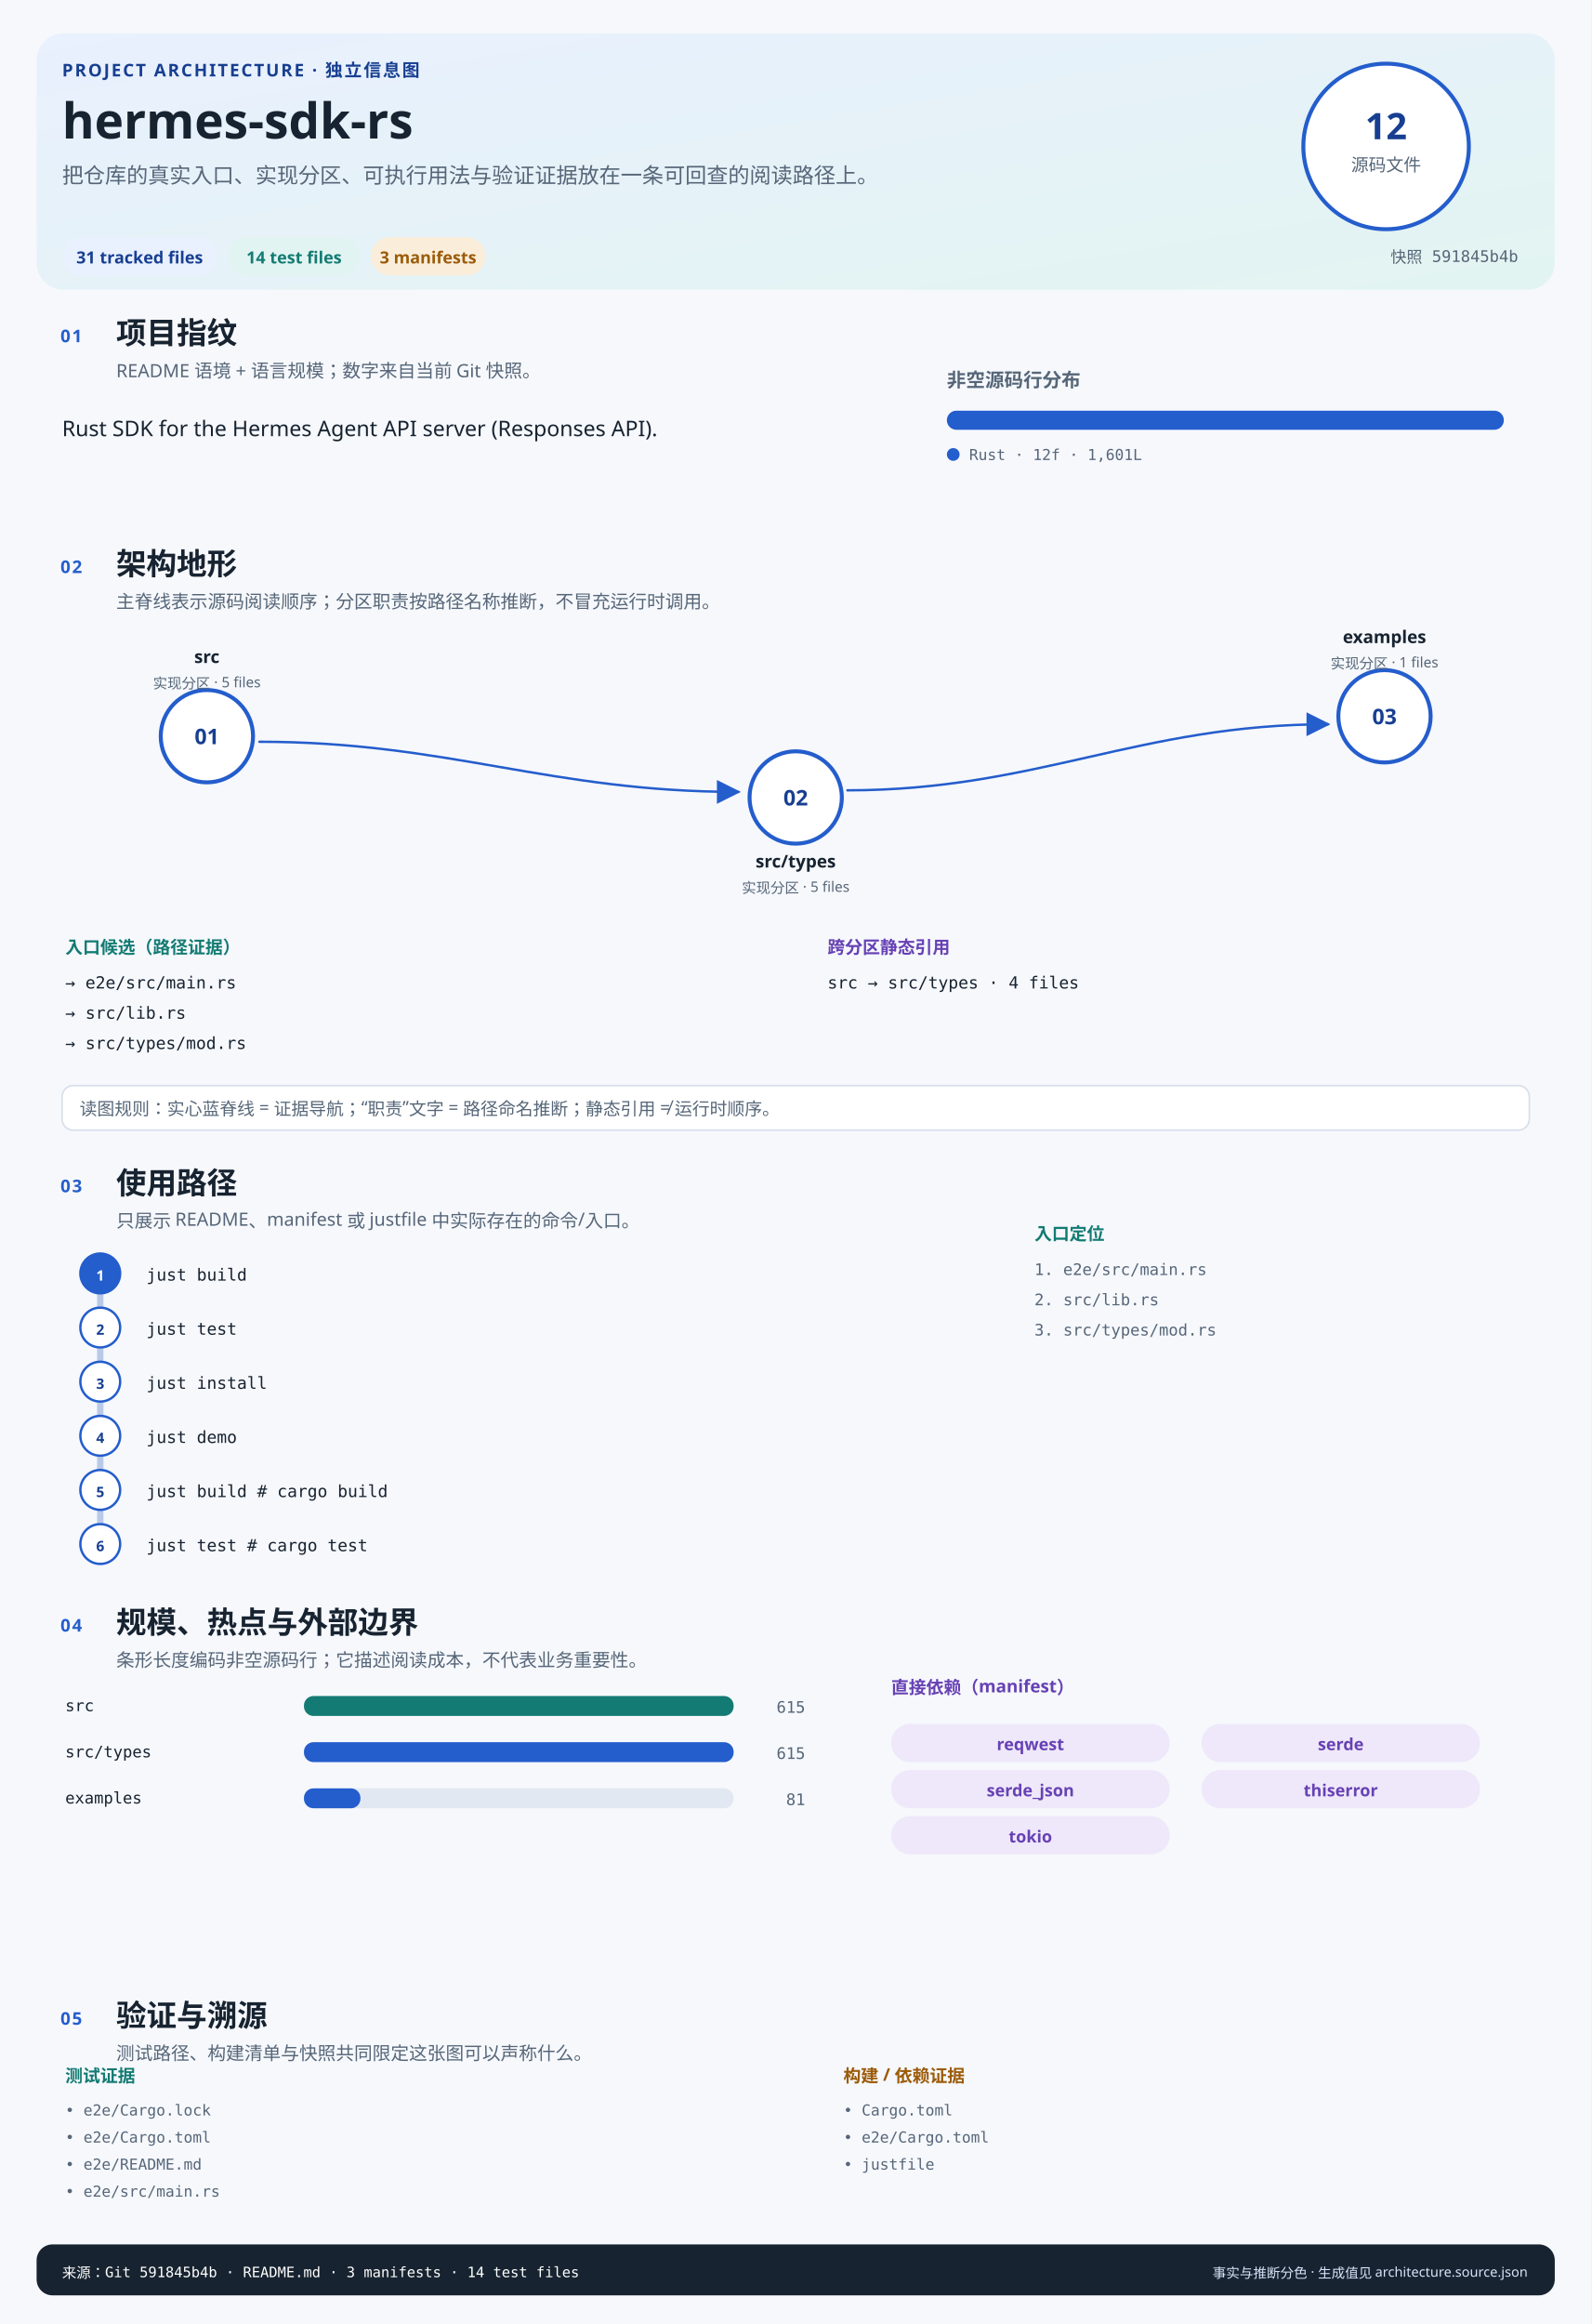
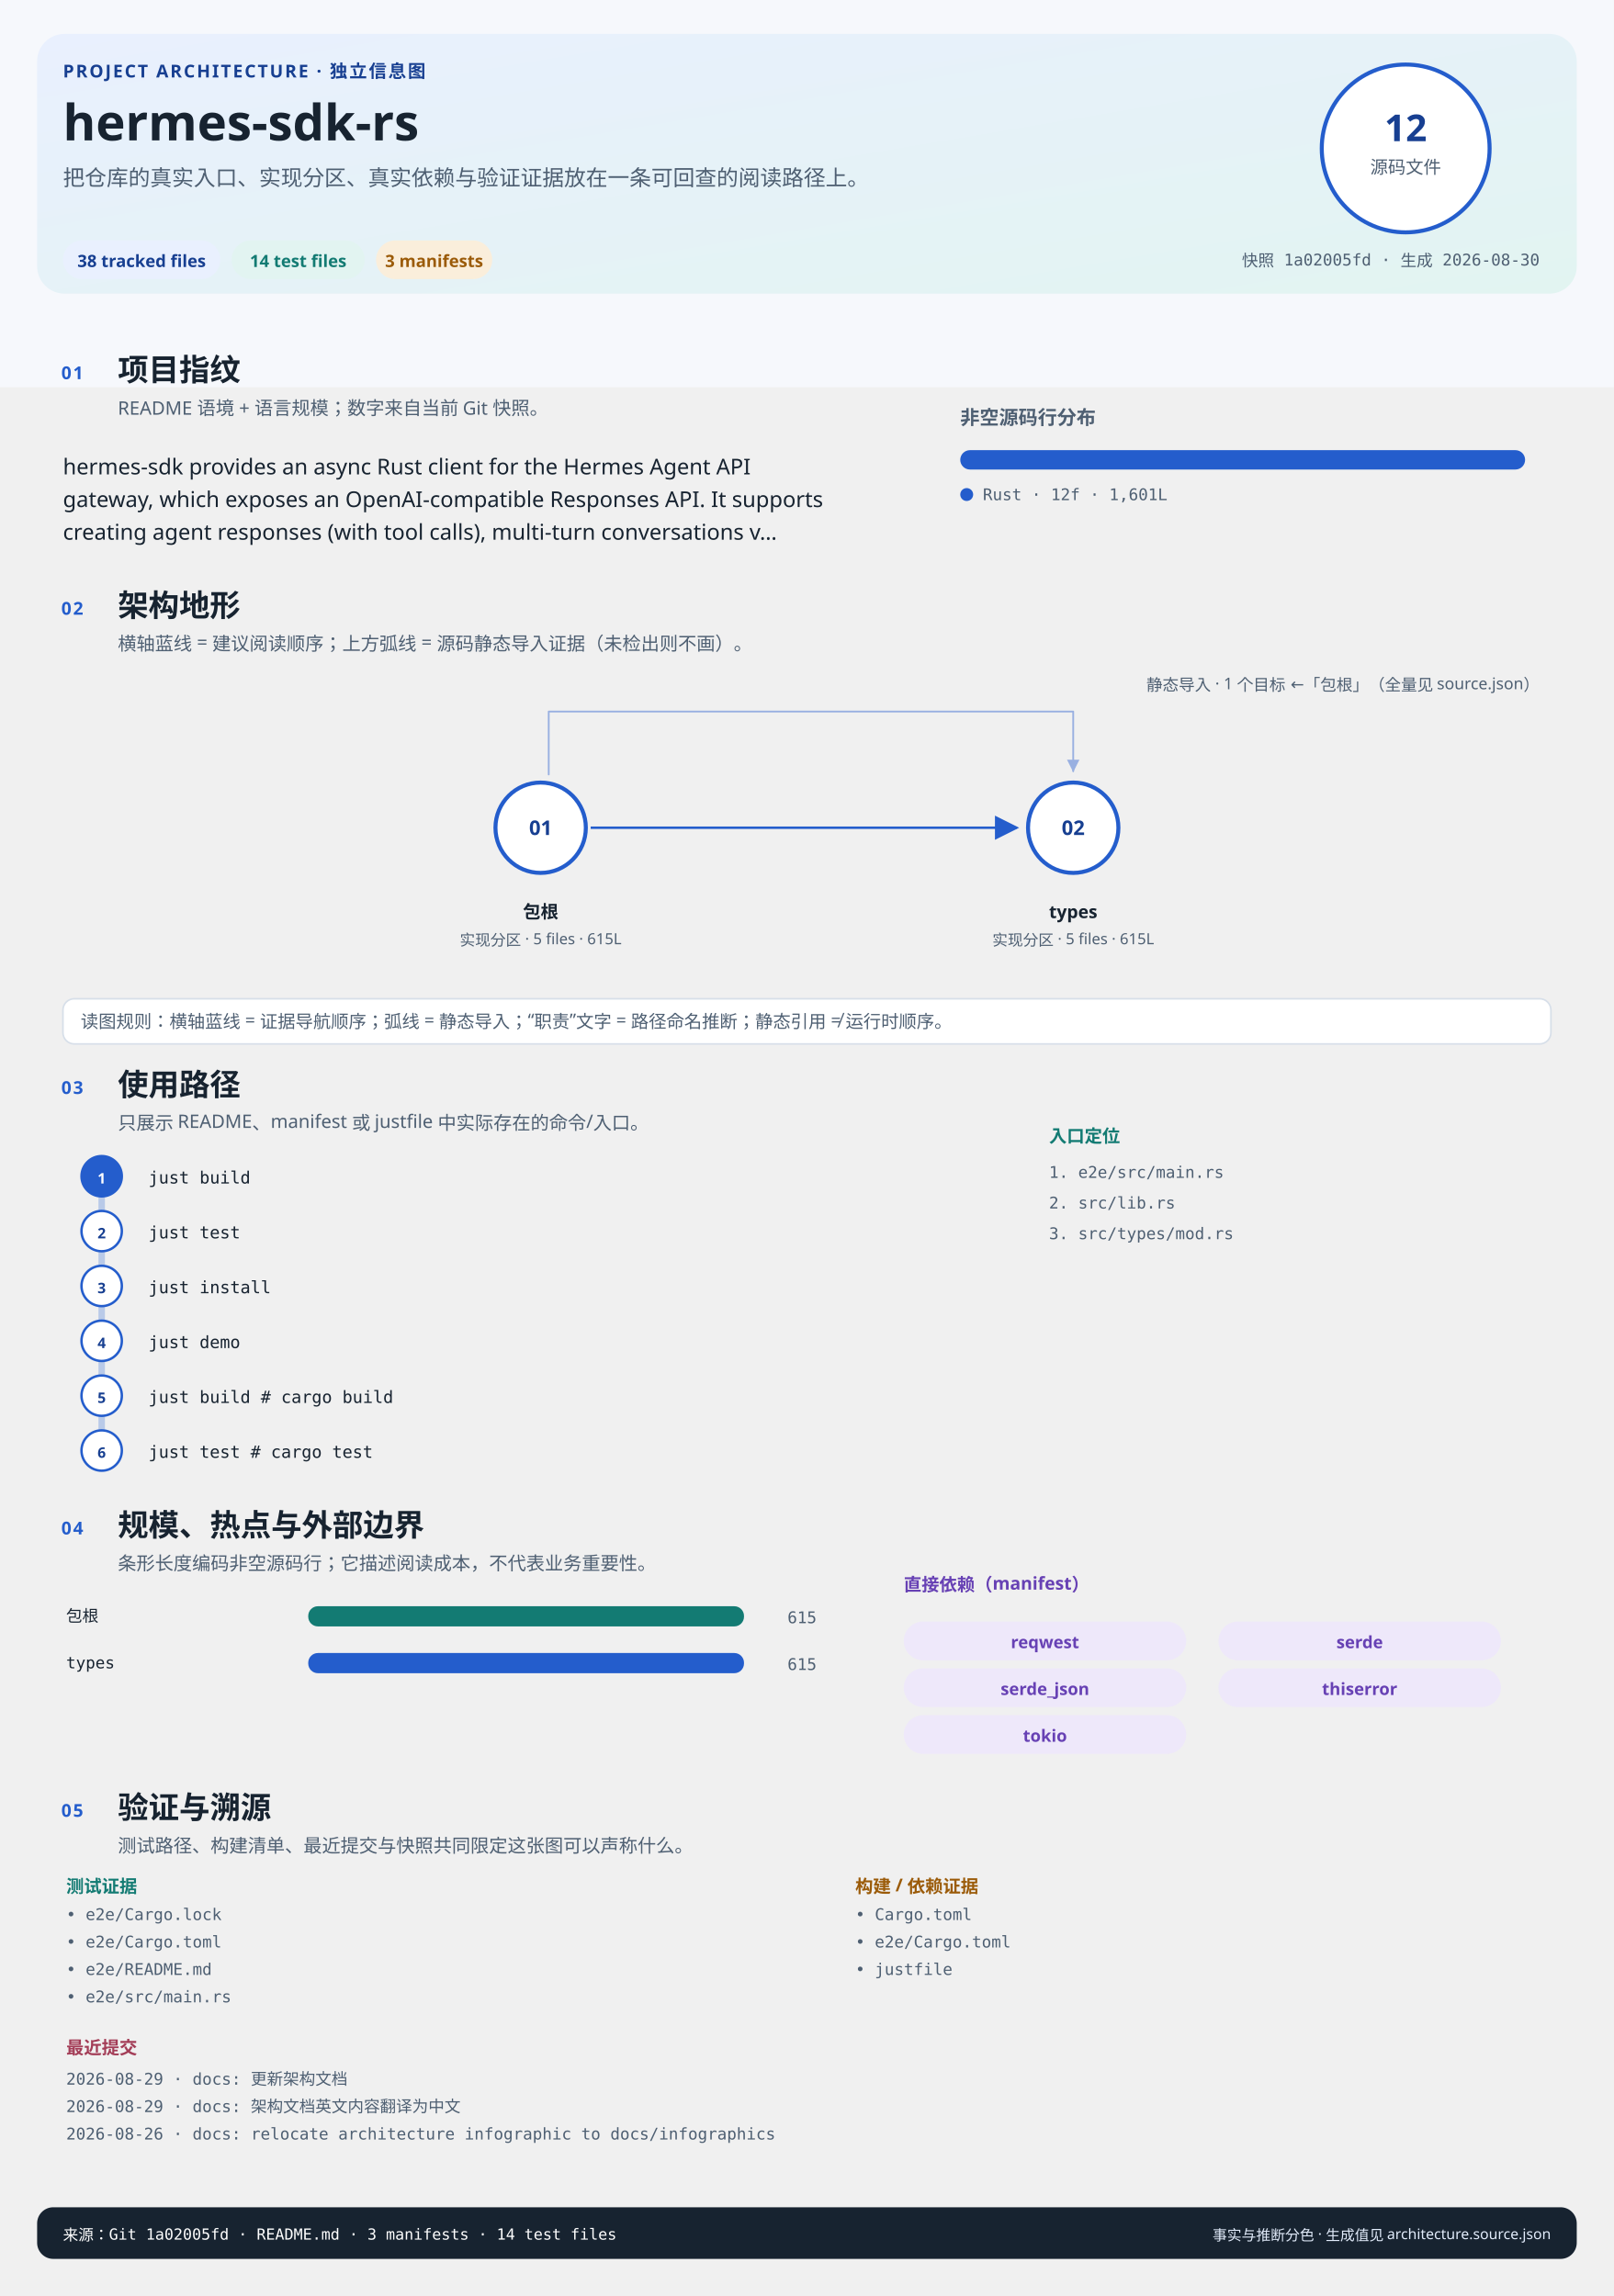
- <svg xmlns="http://www.w3.org/2000/svg" width="2000" height="2920" viewBox="0 0 2000 2920" role="img" aria-labelledby="svg-title svg-desc">
+ <svg xmlns="http://www.w3.org/2000/svg" width="2000" height="2846" viewBox="0 0 2000 2846" role="img" aria-labelledby="svg-title svg-desc">
  <defs>
    <marker id="arrow-ocean" markerWidth="12" markerHeight="12" refX="10" refY="6" orient="auto" markerUnits="strokeWidth">
      <path d="M1,1 L11,6 L1,11 Z" fill="#245DCC" />
+     </marker>
+     <marker id="arrow-soft" markerWidth="9" markerHeight="9" refX="7.5" refY="4.5" orient="auto" markerUnits="strokeWidth">
+       <path d="M1,1 L8,4.5 L1,8 Z" fill="#8FA9DF" />
    </marker>
    <linearGradient id="hero-wash" x1="0" y1="0" x2="1" y2="1">
      <stop offset="0" stop-color="#E9F0FE" />
      <stop offset="1" stop-color="#E2F4F1" />
    </linearGradient>
  </defs>
-   <rect x="0" y="0" width="2000" height="2920" rx="0" fill="#F6F8FC" />
+   <rect x="0" y="0" width="2000" height="480" rx="0" fill="#F6F8FC" />
  <rect id="hero-field" x="46" y="42" width="1908" height="322" rx="34" fill="url(#hero-wash)" />
  <text x="78" y="96" fill="#173F91" font-family="Source Han Sans SC, PingFang SC, sans-serif" font-size="22" font-weight="700" text-anchor="start" letter-spacing="2.2">PROJECT ARCHITECTURE · 独立信息图</text>
  <text id="project-title" x="78" y="174" fill="#172330" font-family="Source Han Sans SC, PingFang SC, sans-serif" font-size="62" font-weight="750" text-anchor="start">hermes-sdk-rs</text>
-   <text id="hero-thesis" x="78" y="230" fill="#566678" font-family="Source Han Sans SC, PingFang SC, sans-serif" font-size="27" font-weight="400" text-anchor="start">
-     <tspan x="78" dy="0">把仓库的真实入口、实现分区、可执行用法与验证证据放在一条可回查的阅读路径上。</tspan>
+   <text id="hero-thesis" x="78" y="230" fill="#4E5F72" font-family="Source Han Sans SC, PingFang SC, sans-serif" font-size="27" font-weight="400" text-anchor="start">
+     <tspan x="78" dy="0">把仓库的真实入口、实现分区、真实依赖与验证证据放在一条可回查的阅读路径上。</tspan>
  </text>
  <circle id="source-orbit" cx="1742" cy="184" r="104" fill="#FFFFFF" stroke="#245DCC" stroke-width="5" />
  <text x="1742" y="175" fill="#173F91" font-family="Source Han Sans SC, PingFang SC, sans-serif" font-size="46" font-weight="750" text-anchor="middle">12</text>
-   <text x="1742" y="215" fill="#566678" font-family="Source Han Sans SC, PingFang SC, sans-serif" font-size="22" font-weight="400" text-anchor="middle">源码文件</text>
-   <text x="1908" y="330" fill="#566678" font-family="Menlo, Cascadia Mono, monospace" font-size="20" font-weight="400" text-anchor="end">快照 591845b4b</text>
+   <text x="1742" y="215" fill="#4E5F72" font-family="Source Han Sans SC, PingFang SC, sans-serif" font-size="22" font-weight="400" text-anchor="middle">源码文件</text>
+   <text x="1908" y="330" fill="#4E5F72" font-family="Menlo, Cascadia Mono, monospace" font-size="20" font-weight="400" text-anchor="end">快照 1a02005fd · 生成 2026-08-30</text>
  <rect x="78" y="298" width="195" height="48" rx="24" fill="#E9F0FE" />
-   <text x="175.5" y="331" fill="#173F91" font-family="Source Han Sans SC, PingFang SC, sans-serif" font-size="21" font-weight="600" text-anchor="middle">31 tracked files</text>
+   <text x="175.5" y="331" fill="#173F91" font-family="Source Han Sans SC, PingFang SC, sans-serif" font-size="21" font-weight="600" text-anchor="middle">38 tracked files</text>
  <rect x="287" y="298" width="165" height="48" rx="24" fill="#E2F4F1" />
  <text x="369.5" y="331" fill="#137B73" font-family="Source Han Sans SC, PingFang SC, sans-serif" font-size="21" font-weight="600" text-anchor="middle">14 test files</text>
  <rect x="466" y="298" width="144" height="48" rx="24" fill="#FAEEDB" />
  <text x="538.0" y="331" fill="#9B5B09" font-family="Source Han Sans SC, PingFang SC, sans-serif" font-size="21" font-weight="600" text-anchor="middle">3 manifests</text>
-   <text x="76" y="430" fill="#245DCC" font-family="Source Han Sans SC, PingFang SC, sans-serif" font-size="22" font-weight="700" text-anchor="start" letter-spacing="2">01</text>
-   <text x="146" y="432" fill="#172330" font-family="Source Han Sans SC, PingFang SC, sans-serif" font-size="38" font-weight="700" text-anchor="start">项目指纹</text>
-   <text x="146" y="474" fill="#566678" font-family="Source Han Sans SC, PingFang SC, sans-serif" font-size="23" font-weight="400" text-anchor="start">README 语境 + 语言规模；数字来自当前 Git 快照。</text>
-   <text id="readme-description" x="78" y="548" fill="#172330" font-family="Source Han Sans SC, PingFang SC, sans-serif" font-size="27" font-weight="400" text-anchor="start">
-     <tspan x="78" dy="0">Rust SDK for the Hermes Agent API server (Responses API).</tspan>
+   <text x="76" y="470" fill="#245DCC" font-family="Source Han Sans SC, PingFang SC, sans-serif" font-size="22" font-weight="700" text-anchor="start" letter-spacing="2">01</text>
+   <text x="146" y="472" fill="#172330" font-family="Source Han Sans SC, PingFang SC, sans-serif" font-size="38" font-weight="700" text-anchor="start">项目指纹</text>
+   <text x="146" y="514" fill="#4E5F72" font-family="Source Han Sans SC, PingFang SC, sans-serif" font-size="23" font-weight="400" text-anchor="start">README 语境 + 语言规模；数字来自当前 Git 快照。</text>
+   <text id="readme-description" x="78" y="588" fill="#172330" font-family="Source Han Sans SC, PingFang SC, sans-serif" font-size="27" font-weight="400" text-anchor="start">
+     <tspan x="78" dy="0">hermes-sdk provides an async Rust client for the Hermes Agent API</tspan>
+     <tspan x="78" dy="40.5">gateway, which exposes an OpenAI-compatible Responses API. It supports</tspan>
+     <tspan x="78" dy="40.5">creating agent responses (with tool calls), multi-turn conversations v…</tspan>
  </text>
-   <text x="1190" y="486" fill="#566678" font-family="Source Han Sans SC, PingFang SC, sans-serif" font-size="24" font-weight="650" text-anchor="start">非空源码行分布</text>
-   <rect id="language-bar-1" x="1190" y="516" width="700" height="24" rx="12" fill="#245DCC" />
-   <circle cx="1198" cy="571" r="8" fill="#245DCC" />
-   <text x="1218" y="578" fill="#566678" font-family="Menlo, Cascadia Mono, monospace" font-size="19" font-weight="400" text-anchor="start">Rust · 12f · 1,601L</text>
-   <text x="76" y="720" fill="#245DCC" font-family="Source Han Sans SC, PingFang SC, sans-serif" font-size="22" font-weight="700" text-anchor="start" letter-spacing="2">02</text>
-   <text x="146" y="722" fill="#172330" font-family="Source Han Sans SC, PingFang SC, sans-serif" font-size="38" font-weight="700" text-anchor="start">架构地形</text>
-   <text x="146" y="764" fill="#566678" font-family="Source Han Sans SC, PingFang SC, sans-serif" font-size="23" font-weight="400" text-anchor="start">主脊线表示源码阅读顺序；分区职责按路径名称推断，不冒充运行时调用。</text>
-   <path id="spine-step-1" d="M326 932 C563 932, 691 995, 928 995" fill="none" stroke="#245DCC" stroke-width="3" stroke-linecap="round" stroke-linejoin="round" marker-end="url(#arrow-ocean)" />
-   <path id="spine-step-2" d="M1065 993 C1302 993, 1432 910, 1669 910" fill="none" stroke="#245DCC" stroke-width="3" stroke-linecap="round" stroke-linejoin="round" marker-end="url(#arrow-ocean)" />
-   <circle id="component-1" cx="260" cy="925" r="58" fill="#FFFFFF" stroke="#245DCC" stroke-width="5" />
-   <text x="260" y="935" fill="#173F91" font-family="Source Han Sans SC, PingFang SC, sans-serif" font-size="27" font-weight="750" text-anchor="middle">01</text>
-   <text id="component-label-1" x="260" y="833" fill="#172330" font-family="Source Han Sans SC, PingFang SC, sans-serif" font-size="22" font-weight="700" text-anchor="middle">
-     <tspan x="260" dy="0">src</tspan>
+   <text x="1190" y="526" fill="#4E5F72" font-family="Source Han Sans SC, PingFang SC, sans-serif" font-size="24" font-weight="650" text-anchor="start">非空源码行分布</text>
+   <rect id="language-bar-1" x="1190" y="558" width="700" height="24" rx="12" fill="#245DCC" />
+   <circle cx="1198" cy="613" r="8" fill="#245DCC" />
+   <text x="1218" y="620" fill="#4E5F72" font-family="Menlo, Cascadia Mono, monospace" font-size="20" font-weight="400" text-anchor="start">Rust · 12f · 1,601L</text>
+   <text x="76" y="762" fill="#245DCC" font-family="Source Han Sans SC, PingFang SC, sans-serif" font-size="22" font-weight="700" text-anchor="start" letter-spacing="2">02</text>
+   <text x="146" y="764" fill="#172330" font-family="Source Han Sans SC, PingFang SC, sans-serif" font-size="38" font-weight="700" text-anchor="start">架构地形</text>
+   <text x="146" y="806" fill="#4E5F72" font-family="Source Han Sans SC, PingFang SC, sans-serif" font-size="23" font-weight="400" text-anchor="start">横轴蓝线 = 建议阅读顺序；上方弧线 = 源码静态导入证据（未检出则不画）。</text>
+   <path id="static-edge-1" d="M680 960 L680 882 L1330 882 L1330 956" fill="none" stroke="#8FA9DF" stroke-width="2.2" stroke-linecap="round" stroke-linejoin="round" marker-end="url(#arrow-soft)" opacity="0.9" />
+   <text x="1908" y="856" fill="#4E5F72" font-family="Source Han Sans SC, PingFang SC, sans-serif" font-size="20" font-weight="400" text-anchor="end">静态导入 · 1 个目标 ←「包根」（全量见 source.json）</text>
+   <line x1="732" y1="1026" x2="1260" y2="1026" stroke="#245DCC" stroke-width="3" marker-end="url(#arrow-ocean)" />
+   <circle id="component-1" cx="670" cy="1026" r="56" fill="#FFFFFF" stroke="#245DCC" stroke-width="5" />
+   <text x="670" y="1035" fill="#173F91" font-family="Source Han Sans SC, PingFang SC, sans-serif" font-size="25" font-weight="750" text-anchor="middle">01</text>
+   <circle id="component-2" cx="1330" cy="1026" r="56" fill="#FFFFFF" stroke="#245DCC" stroke-width="5" />
+   <text x="1330" y="1035" fill="#173F91" font-family="Source Han Sans SC, PingFang SC, sans-serif" font-size="25" font-weight="750" text-anchor="middle">02</text>
+   <text id="component-label-1" x="670" y="1138" fill="#172330" font-family="Source Han Sans SC, PingFang SC, sans-serif" font-size="22" font-weight="700" text-anchor="middle">
+     <tspan x="670" dy="0">包根</tspan>
  </text>
-   <text x="260" y="865" fill="#566678" font-family="Source Han Sans SC, PingFang SC, sans-serif" font-size="18" font-weight="400" text-anchor="middle">实现分区 · 5 files</text>
-   <circle id="component-2" cx="1000" cy="1002" r="58" fill="#FFFFFF" stroke="#245DCC" stroke-width="5" />
-   <text x="1000" y="1012" fill="#173F91" font-family="Source Han Sans SC, PingFang SC, sans-serif" font-size="27" font-weight="750" text-anchor="middle">02</text>
-   <text id="component-label-2" x="1000" y="1090" fill="#172330" font-family="Source Han Sans SC, PingFang SC, sans-serif" font-size="22" font-weight="700" text-anchor="middle">
-     <tspan x="1000" dy="0">src/types</tspan>
+   <text x="670" y="1172" fill="#4E5F72" font-family="Source Han Sans SC, PingFang SC, sans-serif" font-size="19" font-weight="400" text-anchor="middle">实现分区 · 5 files · 615L</text>
+   <text id="component-label-2" x="1330" y="1138" fill="#172330" font-family="Source Han Sans SC, PingFang SC, sans-serif" font-size="22" font-weight="700" text-anchor="middle">
+     <tspan x="1330" dy="0">types</tspan>
  </text>
-   <text x="1000" y="1122" fill="#566678" font-family="Source Han Sans SC, PingFang SC, sans-serif" font-size="18" font-weight="400" text-anchor="middle">实现分区 · 5 files</text>
-   <circle id="component-3" cx="1740" cy="900" r="58" fill="#FFFFFF" stroke="#245DCC" stroke-width="5" />
-   <text x="1740" y="910" fill="#173F91" font-family="Source Han Sans SC, PingFang SC, sans-serif" font-size="27" font-weight="750" text-anchor="middle">03</text>
-   <text id="component-label-3" x="1740" y="808" fill="#172330" font-family="Source Han Sans SC, PingFang SC, sans-serif" font-size="22" font-weight="700" text-anchor="middle">
-     <tspan x="1740" dy="0">examples</tspan>
-   </text>
-   <text x="1740" y="840" fill="#566678" font-family="Source Han Sans SC, PingFang SC, sans-serif" font-size="18" font-weight="400" text-anchor="middle">实现分区 · 1 files</text>
-   <text x="82" y="1198" fill="#137B73" font-family="Source Han Sans SC, PingFang SC, sans-serif" font-size="22" font-weight="700" text-anchor="start">入口候选（路径证据）</text>
-   <text x="82" y="1242" fill="#172330" font-family="Menlo, Cascadia Mono, monospace" font-size="21" font-weight="400" text-anchor="start">→ e2e/src/main.rs</text>
-   <text x="82" y="1280" fill="#172330" font-family="Menlo, Cascadia Mono, monospace" font-size="21" font-weight="400" text-anchor="start">→ src/lib.rs</text>
-   <text x="82" y="1318" fill="#172330" font-family="Menlo, Cascadia Mono, monospace" font-size="21" font-weight="400" text-anchor="start">→ src/types/mod.rs</text>
-   <text x="1040" y="1198" fill="#6741B4" font-family="Source Han Sans SC, PingFang SC, sans-serif" font-size="22" font-weight="700" text-anchor="start">跨分区静态引用</text>
-   <text x="1040" y="1242" fill="#172330" font-family="Menlo, Cascadia Mono, monospace" font-size="21" font-weight="400" text-anchor="start">src → src/types · 4 files</text>
-   <rect id="architecture-caveat" x="78" y="1364" width="1844" height="56" rx="14" fill="#FFFFFF" stroke="#D7DFE9" stroke-width="2" />
-   <text x="100" y="1401" fill="#566678" font-family="Source Han Sans SC, PingFang SC, sans-serif" font-size="22" font-weight="400" text-anchor="start">读图规则：实心蓝脊线 = 证据导航；“职责”文字 = 路径命名推断；静态引用 ≠ 运行时顺序。</text>
-   <text x="76" y="1498" fill="#245DCC" font-family="Source Han Sans SC, PingFang SC, sans-serif" font-size="22" font-weight="700" text-anchor="start" letter-spacing="2">03</text>
-   <text x="146" y="1500" fill="#172330" font-family="Source Han Sans SC, PingFang SC, sans-serif" font-size="38" font-weight="700" text-anchor="start">使用路径</text>
-   <text x="146" y="1542" fill="#566678" font-family="Source Han Sans SC, PingFang SC, sans-serif" font-size="23" font-weight="400" text-anchor="start">只展示 README、manifest 或 justfile 中实际存在的命令/入口。</text>
-   <line x1="126" y1="1626" x2="126" y2="1642" stroke="#B9CAE8" stroke-width="8" />
-   <line x1="126" y1="1694" x2="126" y2="1710" stroke="#B9CAE8" stroke-width="8" />
-   <line x1="126" y1="1762" x2="126" y2="1778" stroke="#B9CAE8" stroke-width="8" />
-   <line x1="126" y1="1830" x2="126" y2="1846" stroke="#B9CAE8" stroke-width="8" />
-   <line x1="126" y1="1898" x2="126" y2="1914" stroke="#B9CAE8" stroke-width="8" />
-   <circle id="usage-step-1" cx="126" cy="1600" r="25" fill="#245DCC" stroke="#245DCC" stroke-width="3" />
-   <text x="126" y="1609" fill="#FFFFFF" font-family="Source Han Sans SC, PingFang SC, sans-serif" font-size="18" font-weight="750" text-anchor="middle">1</text>
-   <text id="usage-command-1" x="184" y="1609" fill="#172330" font-family="Menlo, Cascadia Mono, monospace" font-size="21" font-weight="400" text-anchor="start">just build</text>
-   <circle id="usage-step-2" cx="126" cy="1668" r="25" fill="#FFFFFF" stroke="#245DCC" stroke-width="3" />
-   <text x="126" y="1677" fill="#173F91" font-family="Source Han Sans SC, PingFang SC, sans-serif" font-size="18" font-weight="750" text-anchor="middle">2</text>
-   <text id="usage-command-2" x="184" y="1677" fill="#172330" font-family="Menlo, Cascadia Mono, monospace" font-size="21" font-weight="400" text-anchor="start">just test</text>
-   <circle id="usage-step-3" cx="126" cy="1736" r="25" fill="#FFFFFF" stroke="#245DCC" stroke-width="3" />
-   <text x="126" y="1745" fill="#173F91" font-family="Source Han Sans SC, PingFang SC, sans-serif" font-size="18" font-weight="750" text-anchor="middle">3</text>
-   <text id="usage-command-3" x="184" y="1745" fill="#172330" font-family="Menlo, Cascadia Mono, monospace" font-size="21" font-weight="400" text-anchor="start">just install</text>
-   <circle id="usage-step-4" cx="126" cy="1804" r="25" fill="#FFFFFF" stroke="#245DCC" stroke-width="3" />
-   <text x="126" y="1813" fill="#173F91" font-family="Source Han Sans SC, PingFang SC, sans-serif" font-size="18" font-weight="750" text-anchor="middle">4</text>
-   <text id="usage-command-4" x="184" y="1813" fill="#172330" font-family="Menlo, Cascadia Mono, monospace" font-size="21" font-weight="400" text-anchor="start">just demo</text>
-   <circle id="usage-step-5" cx="126" cy="1872" r="25" fill="#FFFFFF" stroke="#245DCC" stroke-width="3" />
-   <text x="126" y="1881" fill="#173F91" font-family="Source Han Sans SC, PingFang SC, sans-serif" font-size="18" font-weight="750" text-anchor="middle">5</text>
-   <text id="usage-command-5" x="184" y="1881" fill="#172330" font-family="Menlo, Cascadia Mono, monospace" font-size="21" font-weight="400" text-anchor="start">just build # cargo build</text>
-   <circle id="usage-step-6" cx="126" cy="1940" r="25" fill="#FFFFFF" stroke="#245DCC" stroke-width="3" />
-   <text x="126" y="1949" fill="#173F91" font-family="Source Han Sans SC, PingFang SC, sans-serif" font-size="18" font-weight="750" text-anchor="middle">6</text>
-   <text id="usage-command-6" x="184" y="1949" fill="#172330" font-family="Menlo, Cascadia Mono, monospace" font-size="21" font-weight="400" text-anchor="start">just test # cargo test</text>
-   <text x="1300" y="1558" fill="#137B73" font-family="Source Han Sans SC, PingFang SC, sans-serif" font-size="22" font-weight="700" text-anchor="start">入口定位</text>
-   <text x="1300" y="1602" fill="#566678" font-family="Menlo, Cascadia Mono, monospace" font-size="20" font-weight="400" text-anchor="start">1. e2e/src/main.rs</text>
-   <text x="1300" y="1640" fill="#566678" font-family="Menlo, Cascadia Mono, monospace" font-size="20" font-weight="400" text-anchor="start">2. src/lib.rs</text>
-   <text x="1300" y="1678" fill="#566678" font-family="Menlo, Cascadia Mono, monospace" font-size="20" font-weight="400" text-anchor="start">3. src/types/mod.rs</text>
-   <text x="76" y="2050" fill="#245DCC" font-family="Source Han Sans SC, PingFang SC, sans-serif" font-size="22" font-weight="700" text-anchor="start" letter-spacing="2">04</text>
-   <text x="146" y="2052" fill="#172330" font-family="Source Han Sans SC, PingFang SC, sans-serif" font-size="38" font-weight="700" text-anchor="start">规模、热点与外部边界</text>
-   <text x="146" y="2094" fill="#566678" font-family="Source Han Sans SC, PingFang SC, sans-serif" font-size="23" font-weight="400" text-anchor="start">条形长度编码非空源码行；它描述阅读成本，不代表业务重要性。</text>
-   <text x="82" y="2150" fill="#172330" font-family="Menlo, Cascadia Mono, monospace" font-size="20" font-weight="400" text-anchor="start">src</text>
-   <rect x="382" y="2131" width="540" height="25" rx="12" fill="#E2E8F1" />
-   <rect id="component-bar-1" x="382" y="2131" width="540" height="25" rx="12" fill="#137B73" />
-   <text x="1012" y="2152" fill="#566678" font-family="Menlo, Cascadia Mono, monospace" font-size="20" font-weight="400" text-anchor="end">615</text>
-   <text x="82" y="2208" fill="#172330" font-family="Menlo, Cascadia Mono, monospace" font-size="20" font-weight="400" text-anchor="start">src/types</text>
-   <rect x="382" y="2189" width="540" height="25" rx="12" fill="#E2E8F1" />
-   <rect id="component-bar-2" x="382" y="2189" width="540" height="25" rx="12" fill="#245DCC" />
-   <text x="1012" y="2210" fill="#566678" font-family="Menlo, Cascadia Mono, monospace" font-size="20" font-weight="400" text-anchor="end">615</text>
-   <text x="82" y="2266" fill="#172330" font-family="Menlo, Cascadia Mono, monospace" font-size="20" font-weight="400" text-anchor="start">examples</text>
-   <rect x="382" y="2247" width="540" height="25" rx="12" fill="#E2E8F1" />
-   <rect id="component-bar-3" x="382" y="2247" width="71" height="25" rx="12" fill="#245DCC" />
-   <text x="1012" y="2268" fill="#566678" font-family="Menlo, Cascadia Mono, monospace" font-size="20" font-weight="400" text-anchor="end">81</text>
-   <text x="1120" y="2128" fill="#6741B4" font-family="Source Han Sans SC, PingFang SC, sans-serif" font-size="22" font-weight="700" text-anchor="start">直接依赖（manifest）</text>
-   <rect id="dependency-1" x="1120" y="2166" width="350" height="48" rx="24" fill="#EEE8FA" />
-   <text x="1295.0" y="2199" fill="#6741B4" font-family="Source Han Sans SC, PingFang SC, sans-serif" font-size="21" font-weight="600" text-anchor="middle">reqwest</text>
-   <rect id="dependency-2" x="1510" y="2166" width="350" height="48" rx="24" fill="#EEE8FA" />
-   <text x="1685.0" y="2199" fill="#6741B4" font-family="Source Han Sans SC, PingFang SC, sans-serif" font-size="21" font-weight="600" text-anchor="middle">serde</text>
-   <rect id="dependency-3" x="1120" y="2224" width="350" height="48" rx="24" fill="#EEE8FA" />
-   <text x="1295.0" y="2257" fill="#6741B4" font-family="Source Han Sans SC, PingFang SC, sans-serif" font-size="21" font-weight="600" text-anchor="middle">serde_json</text>
-   <rect id="dependency-4" x="1510" y="2224" width="350" height="48" rx="24" fill="#EEE8FA" />
-   <text x="1685.0" y="2257" fill="#6741B4" font-family="Source Han Sans SC, PingFang SC, sans-serif" font-size="21" font-weight="600" text-anchor="middle">thiserror</text>
-   <rect id="dependency-5" x="1120" y="2282" width="350" height="48" rx="24" fill="#EEE8FA" />
-   <text x="1295.0" y="2315" fill="#6741B4" font-family="Source Han Sans SC, PingFang SC, sans-serif" font-size="21" font-weight="600" text-anchor="middle">tokio</text>
-   <text x="76" y="2544" fill="#245DCC" font-family="Source Han Sans SC, PingFang SC, sans-serif" font-size="22" font-weight="700" text-anchor="start" letter-spacing="2">05</text>
-   <text x="146" y="2546" fill="#172330" font-family="Source Han Sans SC, PingFang SC, sans-serif" font-size="38" font-weight="700" text-anchor="start">验证与溯源</text>
-   <text x="146" y="2588" fill="#566678" font-family="Source Han Sans SC, PingFang SC, sans-serif" font-size="23" font-weight="400" text-anchor="start">测试路径、构建清单与快照共同限定这张图可以声称什么。</text>
-   <text x="82" y="2616" fill="#137B73" font-family="Source Han Sans SC, PingFang SC, sans-serif" font-size="22" font-weight="700" text-anchor="start">测试证据</text>
-   <text x="82" y="2658" fill="#566678" font-family="Menlo, Cascadia Mono, monospace" font-size="19" font-weight="400" text-anchor="start">• e2e/Cargo.lock</text>
-   <text x="82" y="2692" fill="#566678" font-family="Menlo, Cascadia Mono, monospace" font-size="19" font-weight="400" text-anchor="start">• e2e/Cargo.toml</text>
-   <text x="82" y="2726" fill="#566678" font-family="Menlo, Cascadia Mono, monospace" font-size="19" font-weight="400" text-anchor="start">• e2e/README.md</text>
-   <text x="82" y="2760" fill="#566678" font-family="Menlo, Cascadia Mono, monospace" font-size="19" font-weight="400" text-anchor="start">• e2e/src/main.rs</text>
-   <text x="1060" y="2616" fill="#9B5B09" font-family="Source Han Sans SC, PingFang SC, sans-serif" font-size="22" font-weight="700" text-anchor="start">构建 / 依赖证据</text>
-   <text x="1060" y="2658" fill="#566678" font-family="Menlo, Cascadia Mono, monospace" font-size="19" font-weight="400" text-anchor="start">• Cargo.toml</text>
-   <text x="1060" y="2692" fill="#566678" font-family="Menlo, Cascadia Mono, monospace" font-size="19" font-weight="400" text-anchor="start">• e2e/Cargo.toml</text>
-   <text x="1060" y="2726" fill="#566678" font-family="Menlo, Cascadia Mono, monospace" font-size="19" font-weight="400" text-anchor="start">• justfile</text>
-   <rect id="provenance-band" x="46" y="2820" width="1908" height="64" rx="20" fill="#172330" />
-   <text x="78" y="2862" fill="#FFFFFF" font-family="Menlo, Cascadia Mono, monospace" font-size="18" font-weight="400" text-anchor="start">来源：Git 591845b4b · README.md · 3 manifests · 14 test files</text>
-   <text x="1920" y="2862" fill="#D8E5FA" font-family="Source Han Sans SC, PingFang SC, sans-serif" font-size="17" font-weight="400" text-anchor="end">事实与推断分色 · 生成值见 architecture.source.json</text>
+   <text x="1330" y="1172" fill="#4E5F72" font-family="Source Han Sans SC, PingFang SC, sans-serif" font-size="19" font-weight="400" text-anchor="middle">实现分区 · 5 files · 615L</text>
+   <rect id="architecture-caveat" x="78" y="1238" width="1844" height="56" rx="14" fill="#FFFFFF" stroke="#D7DFE9" stroke-width="2" />
+   <text x="100" y="1274" fill="#4E5F72" font-family="Source Han Sans SC, PingFang SC, sans-serif" font-size="22" font-weight="400" text-anchor="start">读图规则：横轴蓝线 = 证据导航顺序；弧线 = 静态导入；“职责”文字 = 路径命名推断；静态引用 ≠ 运行时顺序。</text>
+   <text x="76" y="1356" fill="#245DCC" font-family="Source Han Sans SC, PingFang SC, sans-serif" font-size="22" font-weight="700" text-anchor="start" letter-spacing="2">03</text>
+   <text x="146" y="1358" fill="#172330" font-family="Source Han Sans SC, PingFang SC, sans-serif" font-size="38" font-weight="700" text-anchor="start">使用路径</text>
+   <text x="146" y="1400" fill="#4E5F72" font-family="Source Han Sans SC, PingFang SC, sans-serif" font-size="23" font-weight="400" text-anchor="start">只展示 README、manifest 或 justfile 中实际存在的命令/入口。</text>
+   <line x1="126" y1="1484" x2="126" y2="1500" stroke="#B9CAE8" stroke-width="8" />
+   <line x1="126" y1="1552" x2="126" y2="1568" stroke="#B9CAE8" stroke-width="8" />
+   <line x1="126" y1="1620" x2="126" y2="1636" stroke="#B9CAE8" stroke-width="8" />
+   <line x1="126" y1="1688" x2="126" y2="1704" stroke="#B9CAE8" stroke-width="8" />
+   <line x1="126" y1="1756" x2="126" y2="1772" stroke="#B9CAE8" stroke-width="8" />
+   <circle id="usage-step-1" cx="126" cy="1458" r="25" fill="#245DCC" stroke="#245DCC" stroke-width="3" />
+   <text x="126" y="1467" fill="#FFFFFF" font-family="Source Han Sans SC, PingFang SC, sans-serif" font-size="18" font-weight="750" text-anchor="middle">1</text>
+   <text id="usage-command-1" x="184" y="1467" fill="#172330" font-family="Menlo, Cascadia Mono, monospace" font-size="21" font-weight="400" text-anchor="start">just build</text>
+   <circle id="usage-step-2" cx="126" cy="1526" r="25" fill="#FFFFFF" stroke="#245DCC" stroke-width="3" />
+   <text x="126" y="1535" fill="#173F91" font-family="Source Han Sans SC, PingFang SC, sans-serif" font-size="18" font-weight="750" text-anchor="middle">2</text>
+   <text id="usage-command-2" x="184" y="1535" fill="#172330" font-family="Menlo, Cascadia Mono, monospace" font-size="21" font-weight="400" text-anchor="start">just test</text>
+   <circle id="usage-step-3" cx="126" cy="1594" r="25" fill="#FFFFFF" stroke="#245DCC" stroke-width="3" />
+   <text x="126" y="1603" fill="#173F91" font-family="Source Han Sans SC, PingFang SC, sans-serif" font-size="18" font-weight="750" text-anchor="middle">3</text>
+   <text id="usage-command-3" x="184" y="1603" fill="#172330" font-family="Menlo, Cascadia Mono, monospace" font-size="21" font-weight="400" text-anchor="start">just install</text>
+   <circle id="usage-step-4" cx="126" cy="1662" r="25" fill="#FFFFFF" stroke="#245DCC" stroke-width="3" />
+   <text x="126" y="1671" fill="#173F91" font-family="Source Han Sans SC, PingFang SC, sans-serif" font-size="18" font-weight="750" text-anchor="middle">4</text>
+   <text id="usage-command-4" x="184" y="1671" fill="#172330" font-family="Menlo, Cascadia Mono, monospace" font-size="21" font-weight="400" text-anchor="start">just demo</text>
+   <circle id="usage-step-5" cx="126" cy="1730" r="25" fill="#FFFFFF" stroke="#245DCC" stroke-width="3" />
+   <text x="126" y="1739" fill="#173F91" font-family="Source Han Sans SC, PingFang SC, sans-serif" font-size="18" font-weight="750" text-anchor="middle">5</text>
+   <text id="usage-command-5" x="184" y="1739" fill="#172330" font-family="Menlo, Cascadia Mono, monospace" font-size="21" font-weight="400" text-anchor="start">just build # cargo build</text>
+   <circle id="usage-step-6" cx="126" cy="1798" r="25" fill="#FFFFFF" stroke="#245DCC" stroke-width="3" />
+   <text x="126" y="1807" fill="#173F91" font-family="Source Han Sans SC, PingFang SC, sans-serif" font-size="18" font-weight="750" text-anchor="middle">6</text>
+   <text id="usage-command-6" x="184" y="1807" fill="#172330" font-family="Menlo, Cascadia Mono, monospace" font-size="21" font-weight="400" text-anchor="start">just test # cargo test</text>
+   <text x="1300" y="1416" fill="#137B73" font-family="Source Han Sans SC, PingFang SC, sans-serif" font-size="22" font-weight="700" text-anchor="start">入口定位</text>
+   <text x="1300" y="1460" fill="#4E5F72" font-family="Menlo, Cascadia Mono, monospace" font-size="20" font-weight="400" text-anchor="start">1. e2e/src/main.rs</text>
+   <text x="1300" y="1498" fill="#4E5F72" font-family="Menlo, Cascadia Mono, monospace" font-size="20" font-weight="400" text-anchor="start">2. src/lib.rs</text>
+   <text x="1300" y="1536" fill="#4E5F72" font-family="Menlo, Cascadia Mono, monospace" font-size="20" font-weight="400" text-anchor="start">3. src/types/mod.rs</text>
+   <text x="76" y="1902" fill="#245DCC" font-family="Source Han Sans SC, PingFang SC, sans-serif" font-size="22" font-weight="700" text-anchor="start" letter-spacing="2">04</text>
+   <text x="146" y="1904" fill="#172330" font-family="Source Han Sans SC, PingFang SC, sans-serif" font-size="38" font-weight="700" text-anchor="start">规模、热点与外部边界</text>
+   <text x="146" y="1946" fill="#4E5F72" font-family="Source Han Sans SC, PingFang SC, sans-serif" font-size="23" font-weight="400" text-anchor="start">条形长度编码非空源码行；它描述阅读成本，不代表业务重要性。</text>
+   <text x="82" y="2010" fill="#172330" font-family="Menlo, Cascadia Mono, monospace" font-size="20" font-weight="400" text-anchor="start">包根</text>
+   <rect x="382" y="1991" width="540" height="25" rx="12" fill="#E2E8F1" />
+   <rect id="component-bar-1" x="382" y="1991" width="540" height="25" rx="12" fill="#137B73" />
+   <text x="1012" y="2012" fill="#4E5F72" font-family="Menlo, Cascadia Mono, monospace" font-size="20" font-weight="400" text-anchor="end">615</text>
+   <text x="82" y="2068" fill="#172330" font-family="Menlo, Cascadia Mono, monospace" font-size="20" font-weight="400" text-anchor="start">types</text>
+   <rect x="382" y="2049" width="540" height="25" rx="12" fill="#E2E8F1" />
+   <rect id="component-bar-2" x="382" y="2049" width="540" height="25" rx="12" fill="#245DCC" />
+   <text x="1012" y="2070" fill="#4E5F72" font-family="Menlo, Cascadia Mono, monospace" font-size="20" font-weight="400" text-anchor="end">615</text>
+   <text x="1120" y="1972" fill="#6741B4" font-family="Source Han Sans SC, PingFang SC, sans-serif" font-size="22" font-weight="700" text-anchor="start">直接依赖（manifest）</text>
+   <rect id="dependency-1" x="1120" y="2010" width="350" height="48" rx="24" fill="#EEE8FA" />
+   <text x="1295.0" y="2043" fill="#6741B4" font-family="Source Han Sans SC, PingFang SC, sans-serif" font-size="21" font-weight="600" text-anchor="middle">reqwest</text>
+   <rect id="dependency-2" x="1510" y="2010" width="350" height="48" rx="24" fill="#EEE8FA" />
+   <text x="1685.0" y="2043" fill="#6741B4" font-family="Source Han Sans SC, PingFang SC, sans-serif" font-size="21" font-weight="600" text-anchor="middle">serde</text>
+   <rect id="dependency-3" x="1120" y="2068" width="350" height="48" rx="24" fill="#EEE8FA" />
+   <text x="1295.0" y="2101" fill="#6741B4" font-family="Source Han Sans SC, PingFang SC, sans-serif" font-size="21" font-weight="600" text-anchor="middle">serde_json</text>
+   <rect id="dependency-4" x="1510" y="2068" width="350" height="48" rx="24" fill="#EEE8FA" />
+   <text x="1685.0" y="2101" fill="#6741B4" font-family="Source Han Sans SC, PingFang SC, sans-serif" font-size="21" font-weight="600" text-anchor="middle">thiserror</text>
+   <rect id="dependency-5" x="1120" y="2126" width="350" height="48" rx="24" fill="#EEE8FA" />
+   <text x="1295.0" y="2159" fill="#6741B4" font-family="Source Han Sans SC, PingFang SC, sans-serif" font-size="21" font-weight="600" text-anchor="middle">tokio</text>
+   <text x="76" y="2252" fill="#245DCC" font-family="Source Han Sans SC, PingFang SC, sans-serif" font-size="22" font-weight="700" text-anchor="start" letter-spacing="2">05</text>
+   <text x="146" y="2254" fill="#172330" font-family="Source Han Sans SC, PingFang SC, sans-serif" font-size="38" font-weight="700" text-anchor="start">验证与溯源</text>
+   <text x="146" y="2296" fill="#4E5F72" font-family="Source Han Sans SC, PingFang SC, sans-serif" font-size="23" font-weight="400" text-anchor="start">测试路径、构建清单、最近提交与快照共同限定这张图可以声称什么。</text>
+   <text x="82" y="2346" fill="#137B73" font-family="Source Han Sans SC, PingFang SC, sans-serif" font-size="22" font-weight="700" text-anchor="start">测试证据</text>
+   <text x="82" y="2380" fill="#4E5F72" font-family="Menlo, Cascadia Mono, monospace" font-size="20" font-weight="400" text-anchor="start">• e2e/Cargo.lock</text>
+   <text x="82" y="2414" fill="#4E5F72" font-family="Menlo, Cascadia Mono, monospace" font-size="20" font-weight="400" text-anchor="start">• e2e/Cargo.toml</text>
+   <text x="82" y="2448" fill="#4E5F72" font-family="Menlo, Cascadia Mono, monospace" font-size="20" font-weight="400" text-anchor="start">• e2e/README.md</text>
+   <text x="82" y="2482" fill="#4E5F72" font-family="Menlo, Cascadia Mono, monospace" font-size="20" font-weight="400" text-anchor="start">• e2e/src/main.rs</text>
+   <text x="1060" y="2346" fill="#9B5B09" font-family="Source Han Sans SC, PingFang SC, sans-serif" font-size="22" font-weight="700" text-anchor="start">构建 / 依赖证据</text>
+   <text x="1060" y="2380" fill="#4E5F72" font-family="Menlo, Cascadia Mono, monospace" font-size="20" font-weight="400" text-anchor="start">• Cargo.toml</text>
+   <text x="1060" y="2414" fill="#4E5F72" font-family="Menlo, Cascadia Mono, monospace" font-size="20" font-weight="400" text-anchor="start">• e2e/Cargo.toml</text>
+   <text x="1060" y="2448" fill="#4E5F72" font-family="Menlo, Cascadia Mono, monospace" font-size="20" font-weight="400" text-anchor="start">• justfile</text>
+   <text x="82" y="2546" fill="#A33D57" font-family="Source Han Sans SC, PingFang SC, sans-serif" font-size="22" font-weight="700" text-anchor="start">最近提交</text>
+   <text x="82" y="2584" fill="#4E5F72" font-family="Menlo, Cascadia Mono, monospace" font-size="20" font-weight="400" text-anchor="start">2026-08-29 · docs: 更新架构文档</text>
+   <text x="82" y="2618" fill="#4E5F72" font-family="Menlo, Cascadia Mono, monospace" font-size="20" font-weight="400" text-anchor="start">2026-08-29 · docs: 架构文档英文内容翻译为中文</text>
+   <text x="82" y="2652" fill="#4E5F72" font-family="Menlo, Cascadia Mono, monospace" font-size="20" font-weight="400" text-anchor="start">2026-08-26 · docs: relocate architecture infographic to docs/infographics</text>
+   <rect id="provenance-band" x="46" y="2736" width="1908" height="64" rx="20" fill="#172330" />
+   <text x="78" y="2777" fill="#FFFFFF" font-family="Menlo, Cascadia Mono, monospace" font-size="19" font-weight="400" text-anchor="start">来源：Git 1a02005fd · README.md · 3 manifests · 14 test files</text>
+   <text x="1922" y="2777" fill="#E2ECFB" font-family="Source Han Sans SC, PingFang SC, sans-serif" font-size="18" font-weight="400" text-anchor="end">事实与推断分色 · 生成值见 architecture.source.json</text>
</svg>
